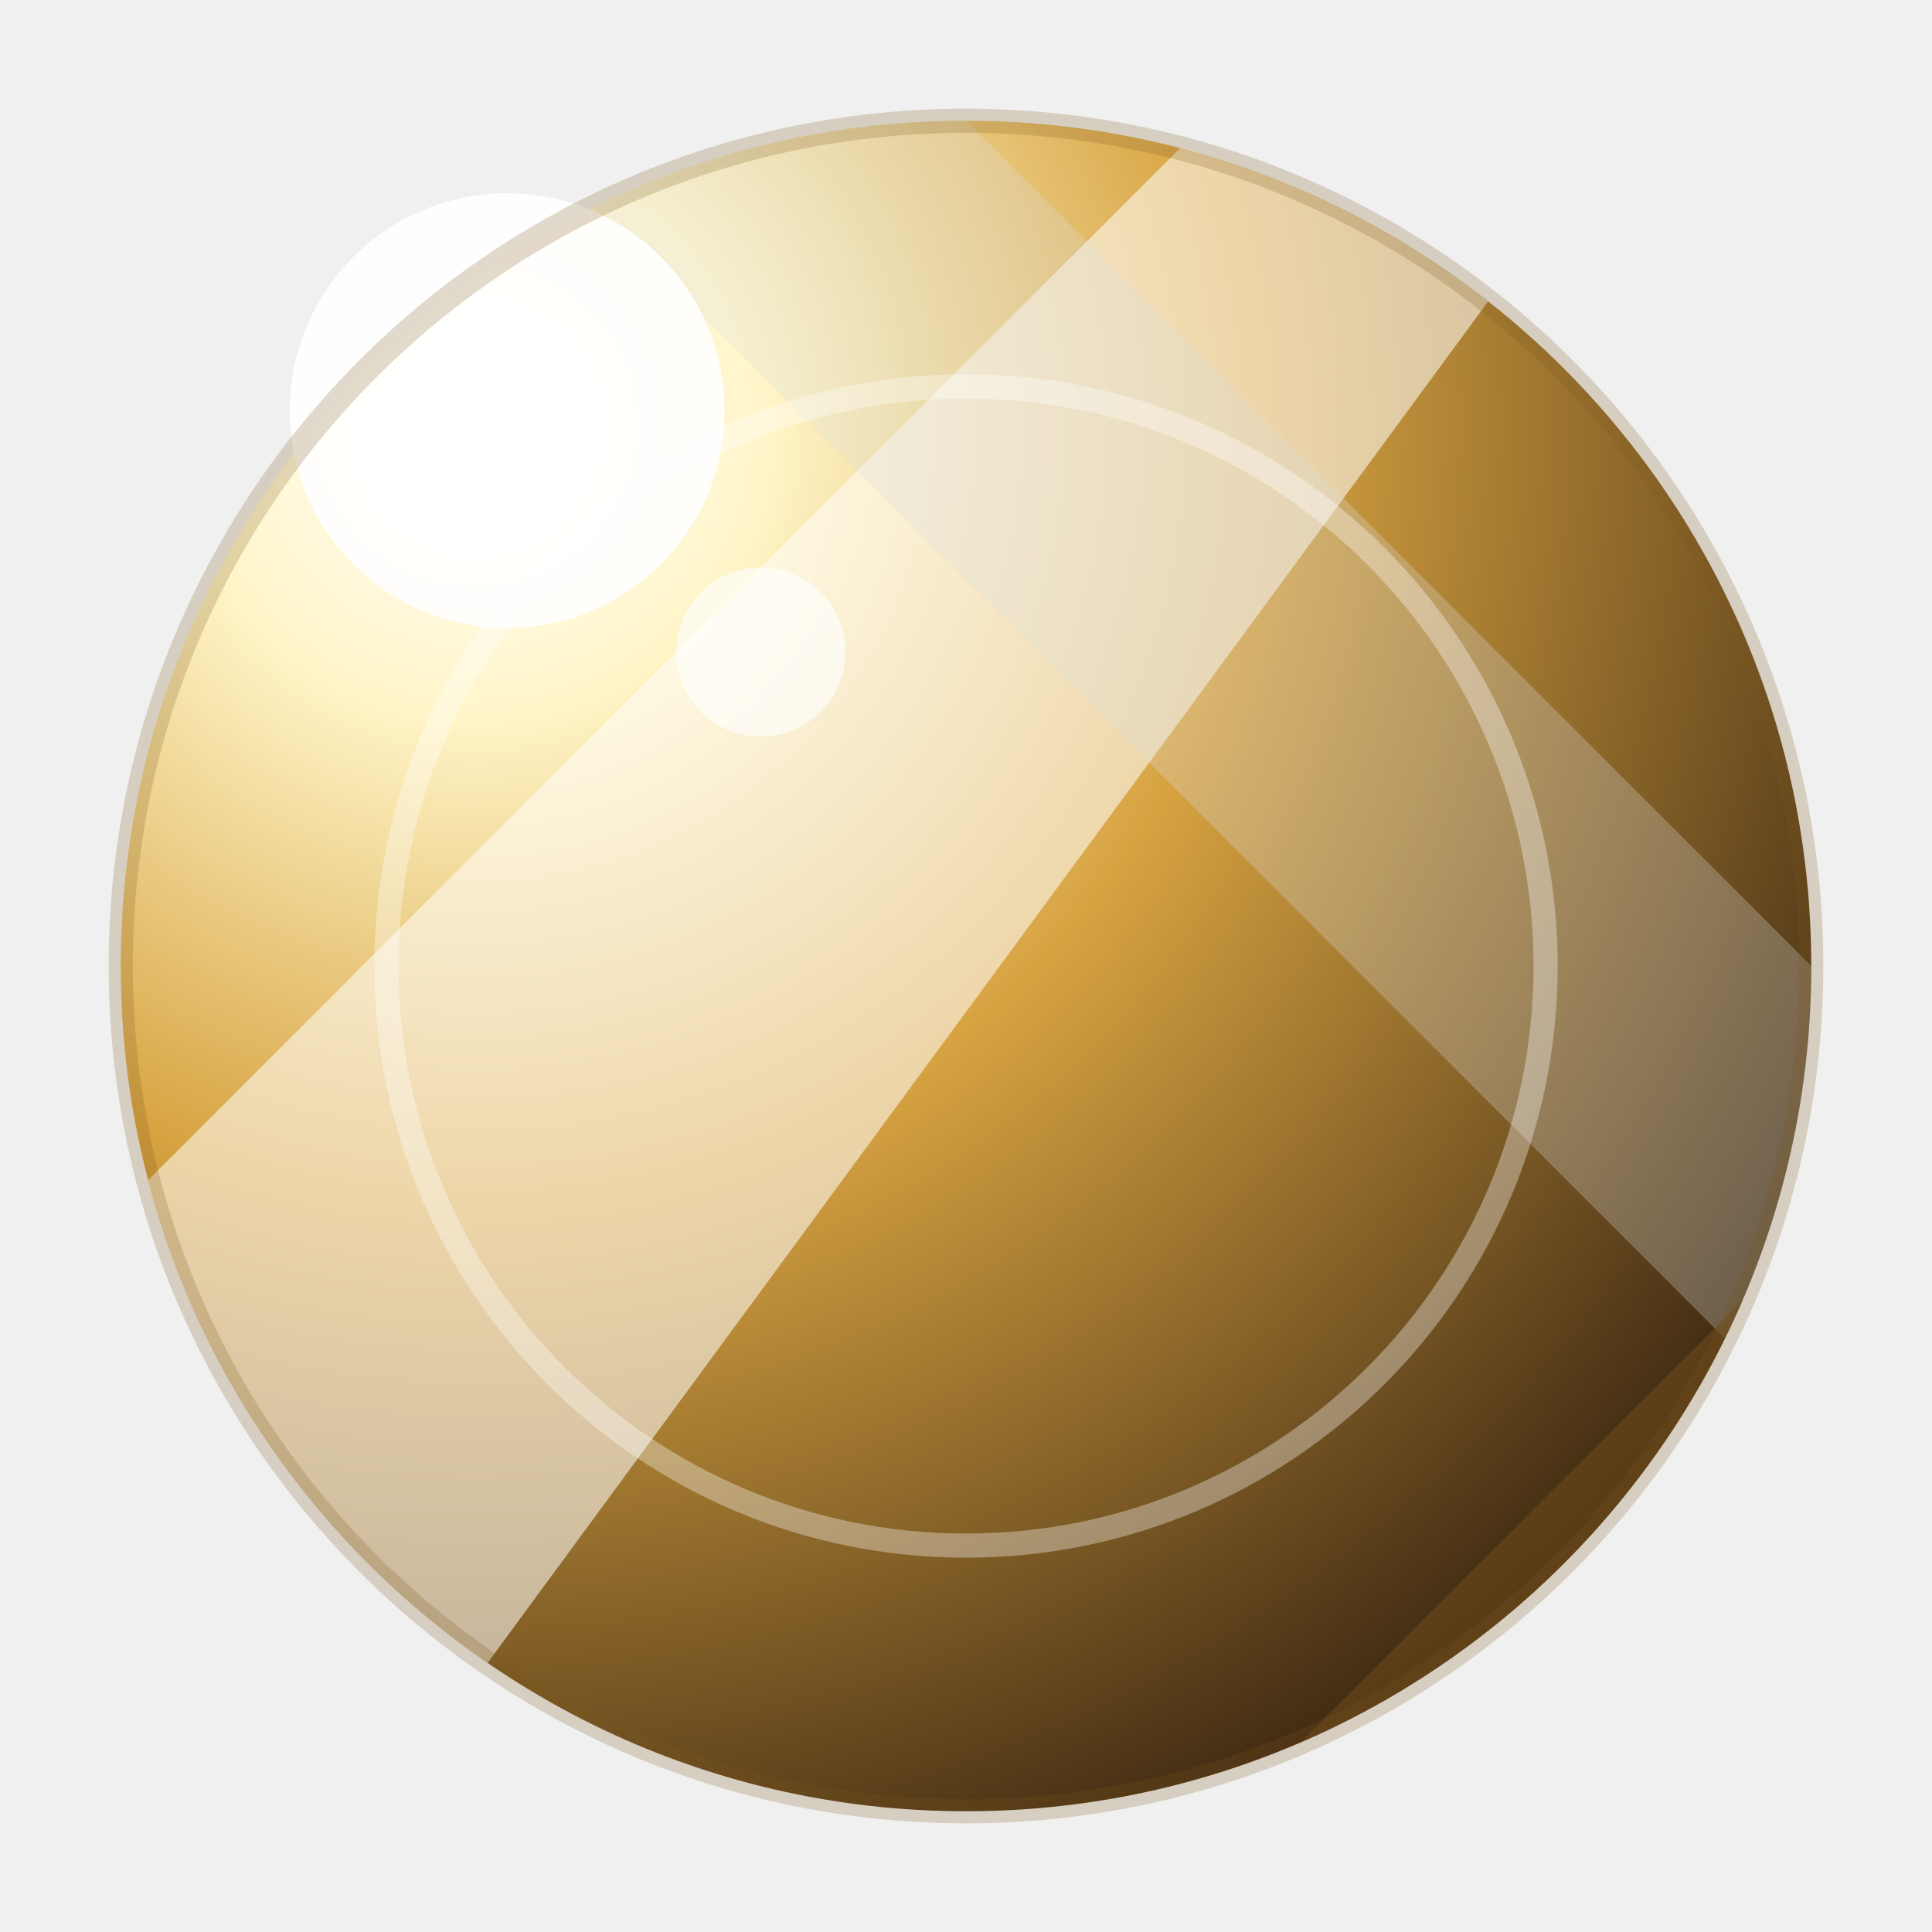
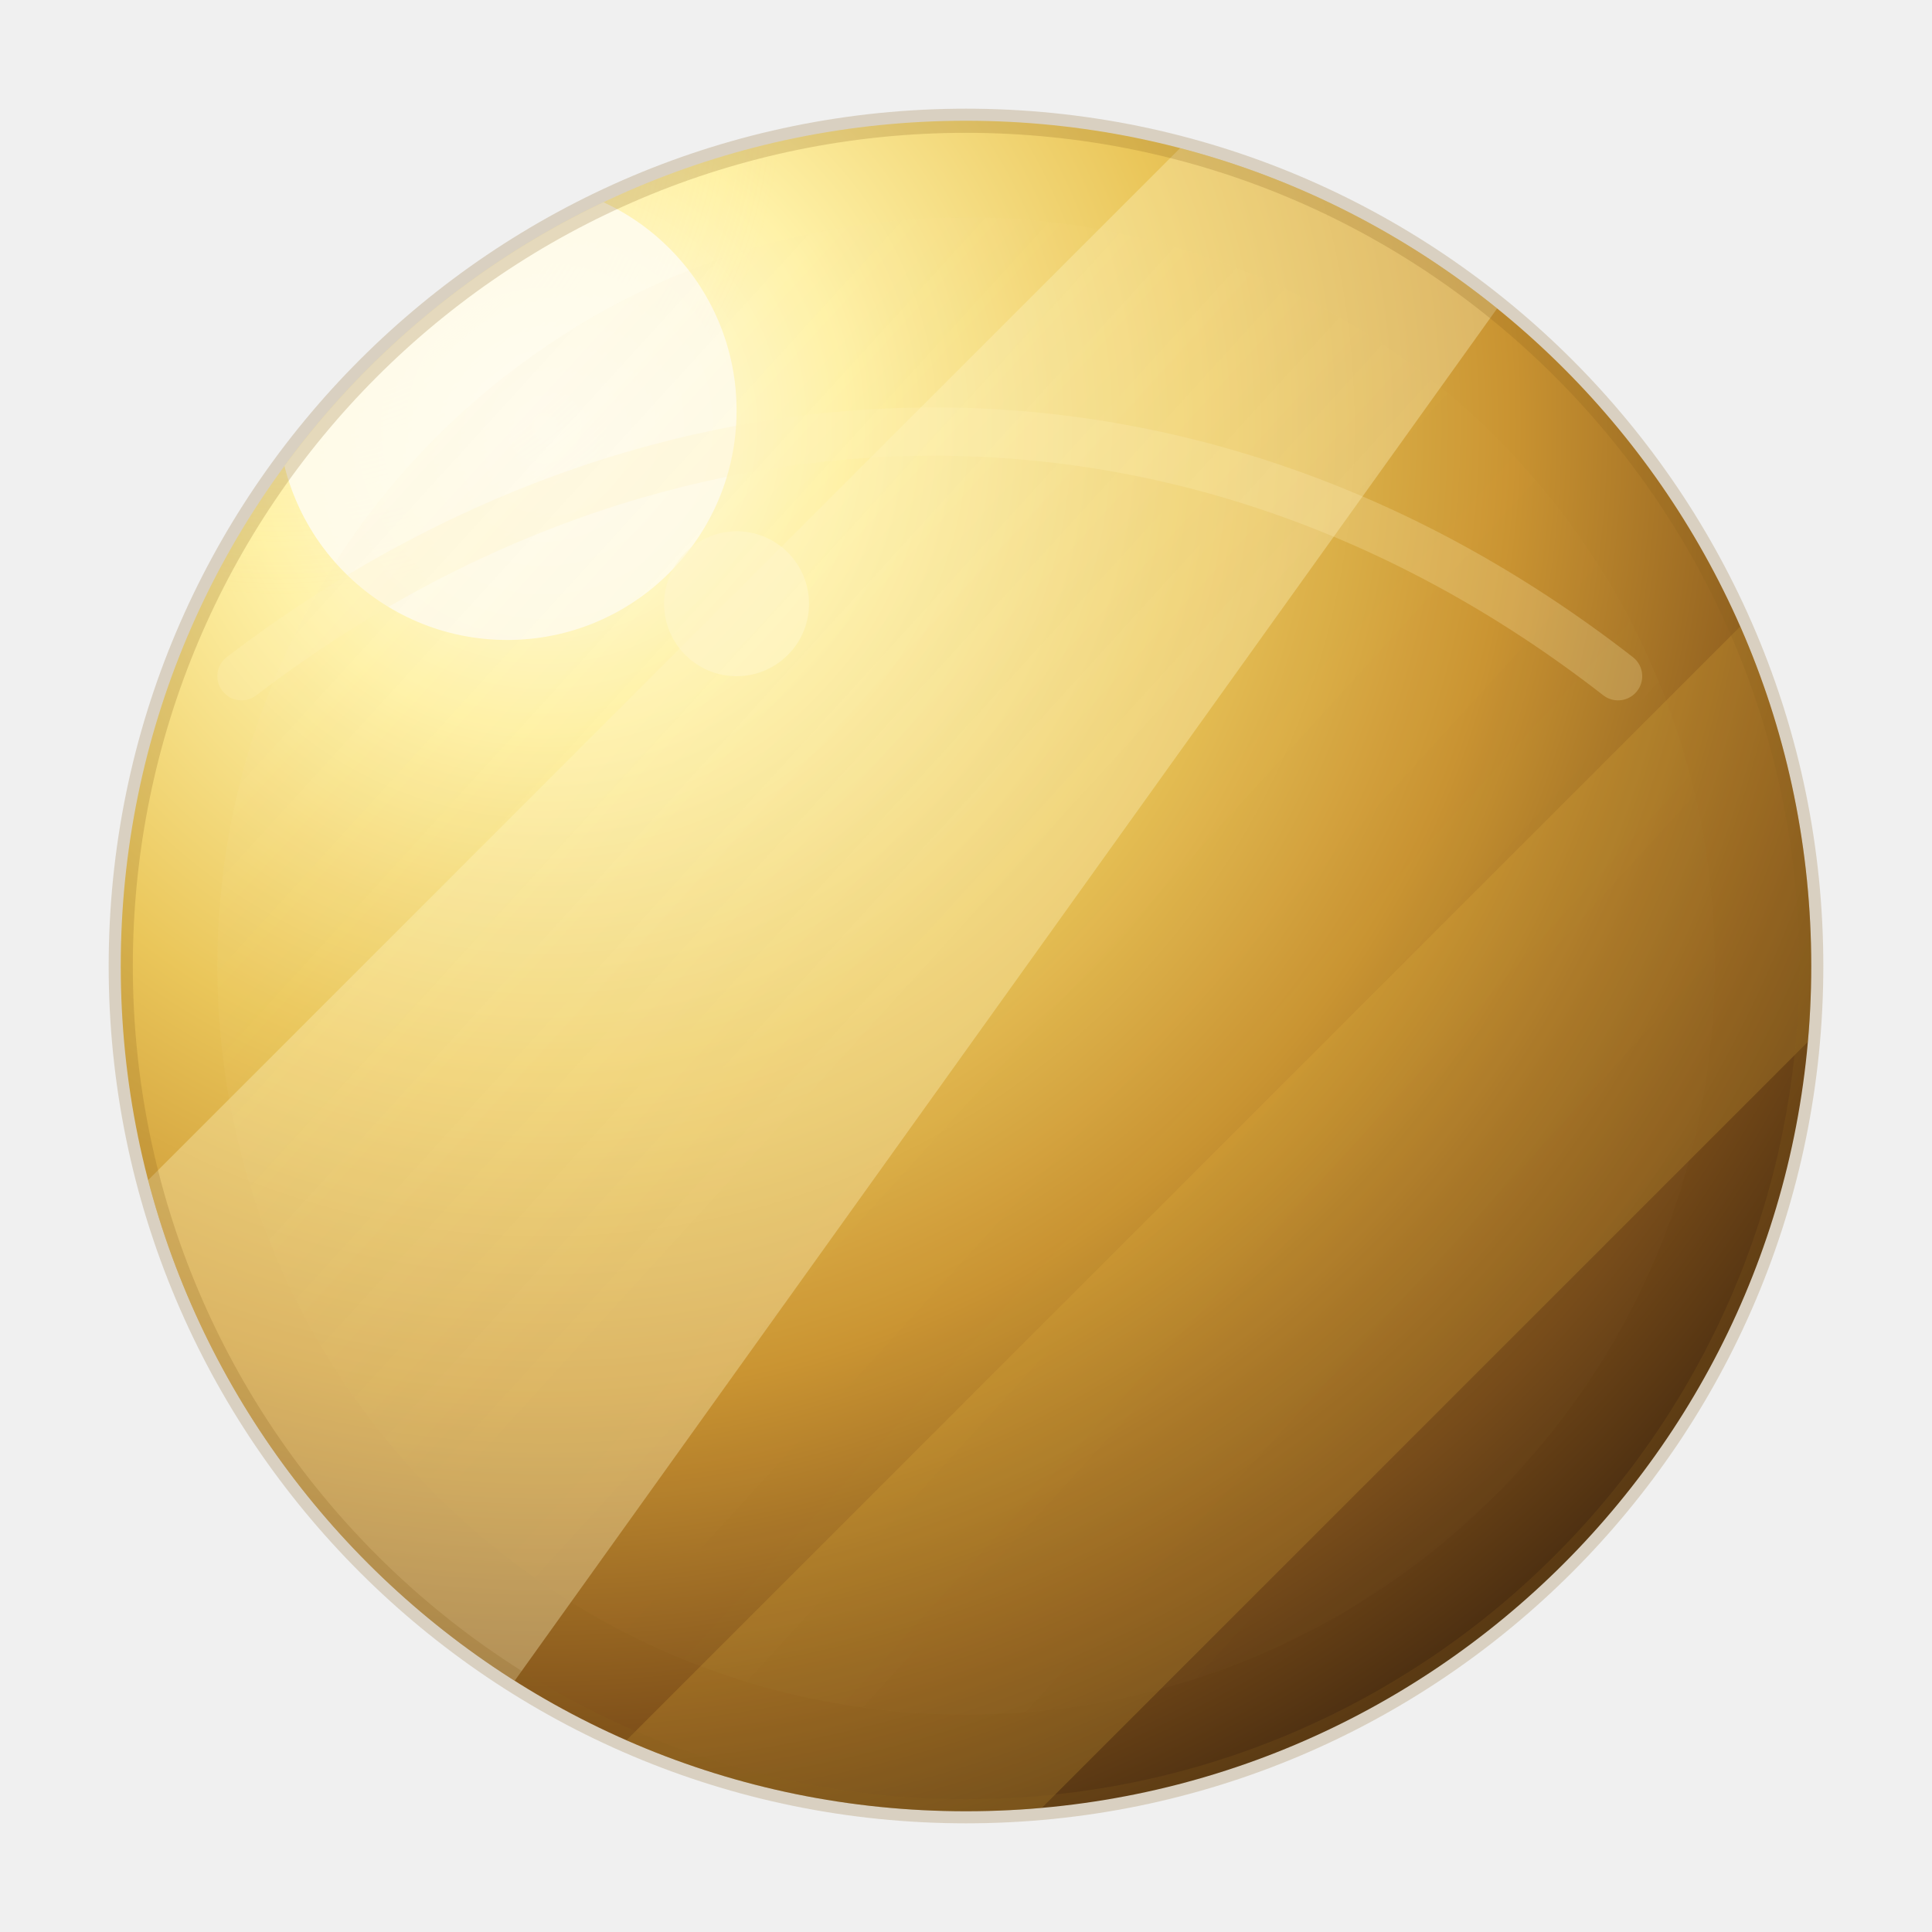
<svg xmlns="http://www.w3.org/2000/svg" viewBox="0 0 160 160">
  <defs>
-     <radialGradient id="g" cx="21%" cy="18%" r="96%">
-       <stop offset="0" stop-color="#ffffff" />
-       <stop offset="0.18" stop-color="#fff5c8" />
-       <stop offset="0.48" stop-color="#d7a341" />
-       <stop offset="1" stop-color="#35210f" />
+     <radialGradient id="base" cx="25%" cy="18%" r="99%">
+       <stop offset="0" stop-color="#fffef2" />
+       <stop offset="0.18" stop-color="#fff2a8" />
+       <stop offset="0.39" stop-color="#eac65a" />
+       <stop offset="0.58" stop-color="#c99331" />
+       <stop offset="0.78" stop-color="#80511a" />
+       <stop offset="1" stop-color="#2b190b" />
    </radialGradient>
-     <clipPath id="c">
+     <radialGradient id="flare" cx="30%" cy="22%" r="44%">
+       <stop offset="0" stop-color="#ffffff" stop-opacity=".94" />
+       <stop offset=".26" stop-color="#fff8cf" stop-opacity=".52" />
+       <stop offset=".62" stop-color="#ffe68b" stop-opacity=".16" />
+       <stop offset="1" stop-color="#ffe68b" stop-opacity="0" />
+     </radialGradient>
+     <linearGradient id="glass" x1="12" y1="18" x2="148" y2="142" gradientUnits="userSpaceOnUse">
+       <stop offset="0" stop-color="#fffbea" stop-opacity=".58" />
+       <stop offset=".48" stop-color="#f4cf63" stop-opacity=".16" />
+       <stop offset="1" stop-color="#5f3912" stop-opacity=".38" />
+     </linearGradient>
+     <clipPath id="clip">
      <circle cx="80" cy="80" r="70" />
    </clipPath>
  </defs>
-   <circle cx="80" cy="80" r="70" fill="url(#g)" />
-   <g clip-path="url(#c)">
-     <path d="M-6 116 116 -6h30L24 160H-6z" fill="#fffefa" opacity=".56" />
-     <path d="M62 -8 168 98v38L24 -8z" fill="#dce0df" opacity=".28" />
-     <path d="M92 160 160 92v68z" fill="#6c4a1a" opacity=".56" />
+   <circle cx="80" cy="80" r="70" fill="url(#base)" />
+   <g clip-path="url(#clip)">
+     <path d="M-8 118 118 -8h30L22 168H-8z" fill="#fff7c8" opacity=".34" />
+     <path d="M28 168 168 28v40L68 168z" fill="#e6b33d" opacity=".2" />
+     <path d="M92 168 168 92v76z" fill="#4a2b10" opacity=".36" />
+     <circle cx="42" cy="34" r="48" fill="url(#flare)" />
+     <circle cx="42" cy="34" r="19" fill="#fffdf2" opacity=".84" />
+     <circle cx="61" cy="50" r="6" fill="#fff8d0" opacity=".54" />
+     <path d="M20 56c34-26 78-28 114 0" fill="none" stroke="#fff4bd" stroke-opacity=".24" stroke-width="4" stroke-linecap="round" />
+     <circle cx="80" cy="80" r="62" fill="url(#glass)" opacity=".18" />
  </g>
-   <circle cx="42" cy="34" r="18" fill="#fff" opacity=".9" />
-   <circle cx="63" cy="54" r="7" fill="#fff" opacity=".64" />
-   <circle cx="80" cy="80" r="48" fill="none" stroke="#fff" stroke-opacity=".34" stroke-width="2" />
-   <circle cx="80" cy="80" r="70" fill="none" stroke="#7b571d" stroke-opacity=".22" stroke-width="2" />
+   <circle cx="80" cy="80" r="70" fill="none" stroke="#8a601f" stroke-opacity=".22" stroke-width="2" />
</svg>
